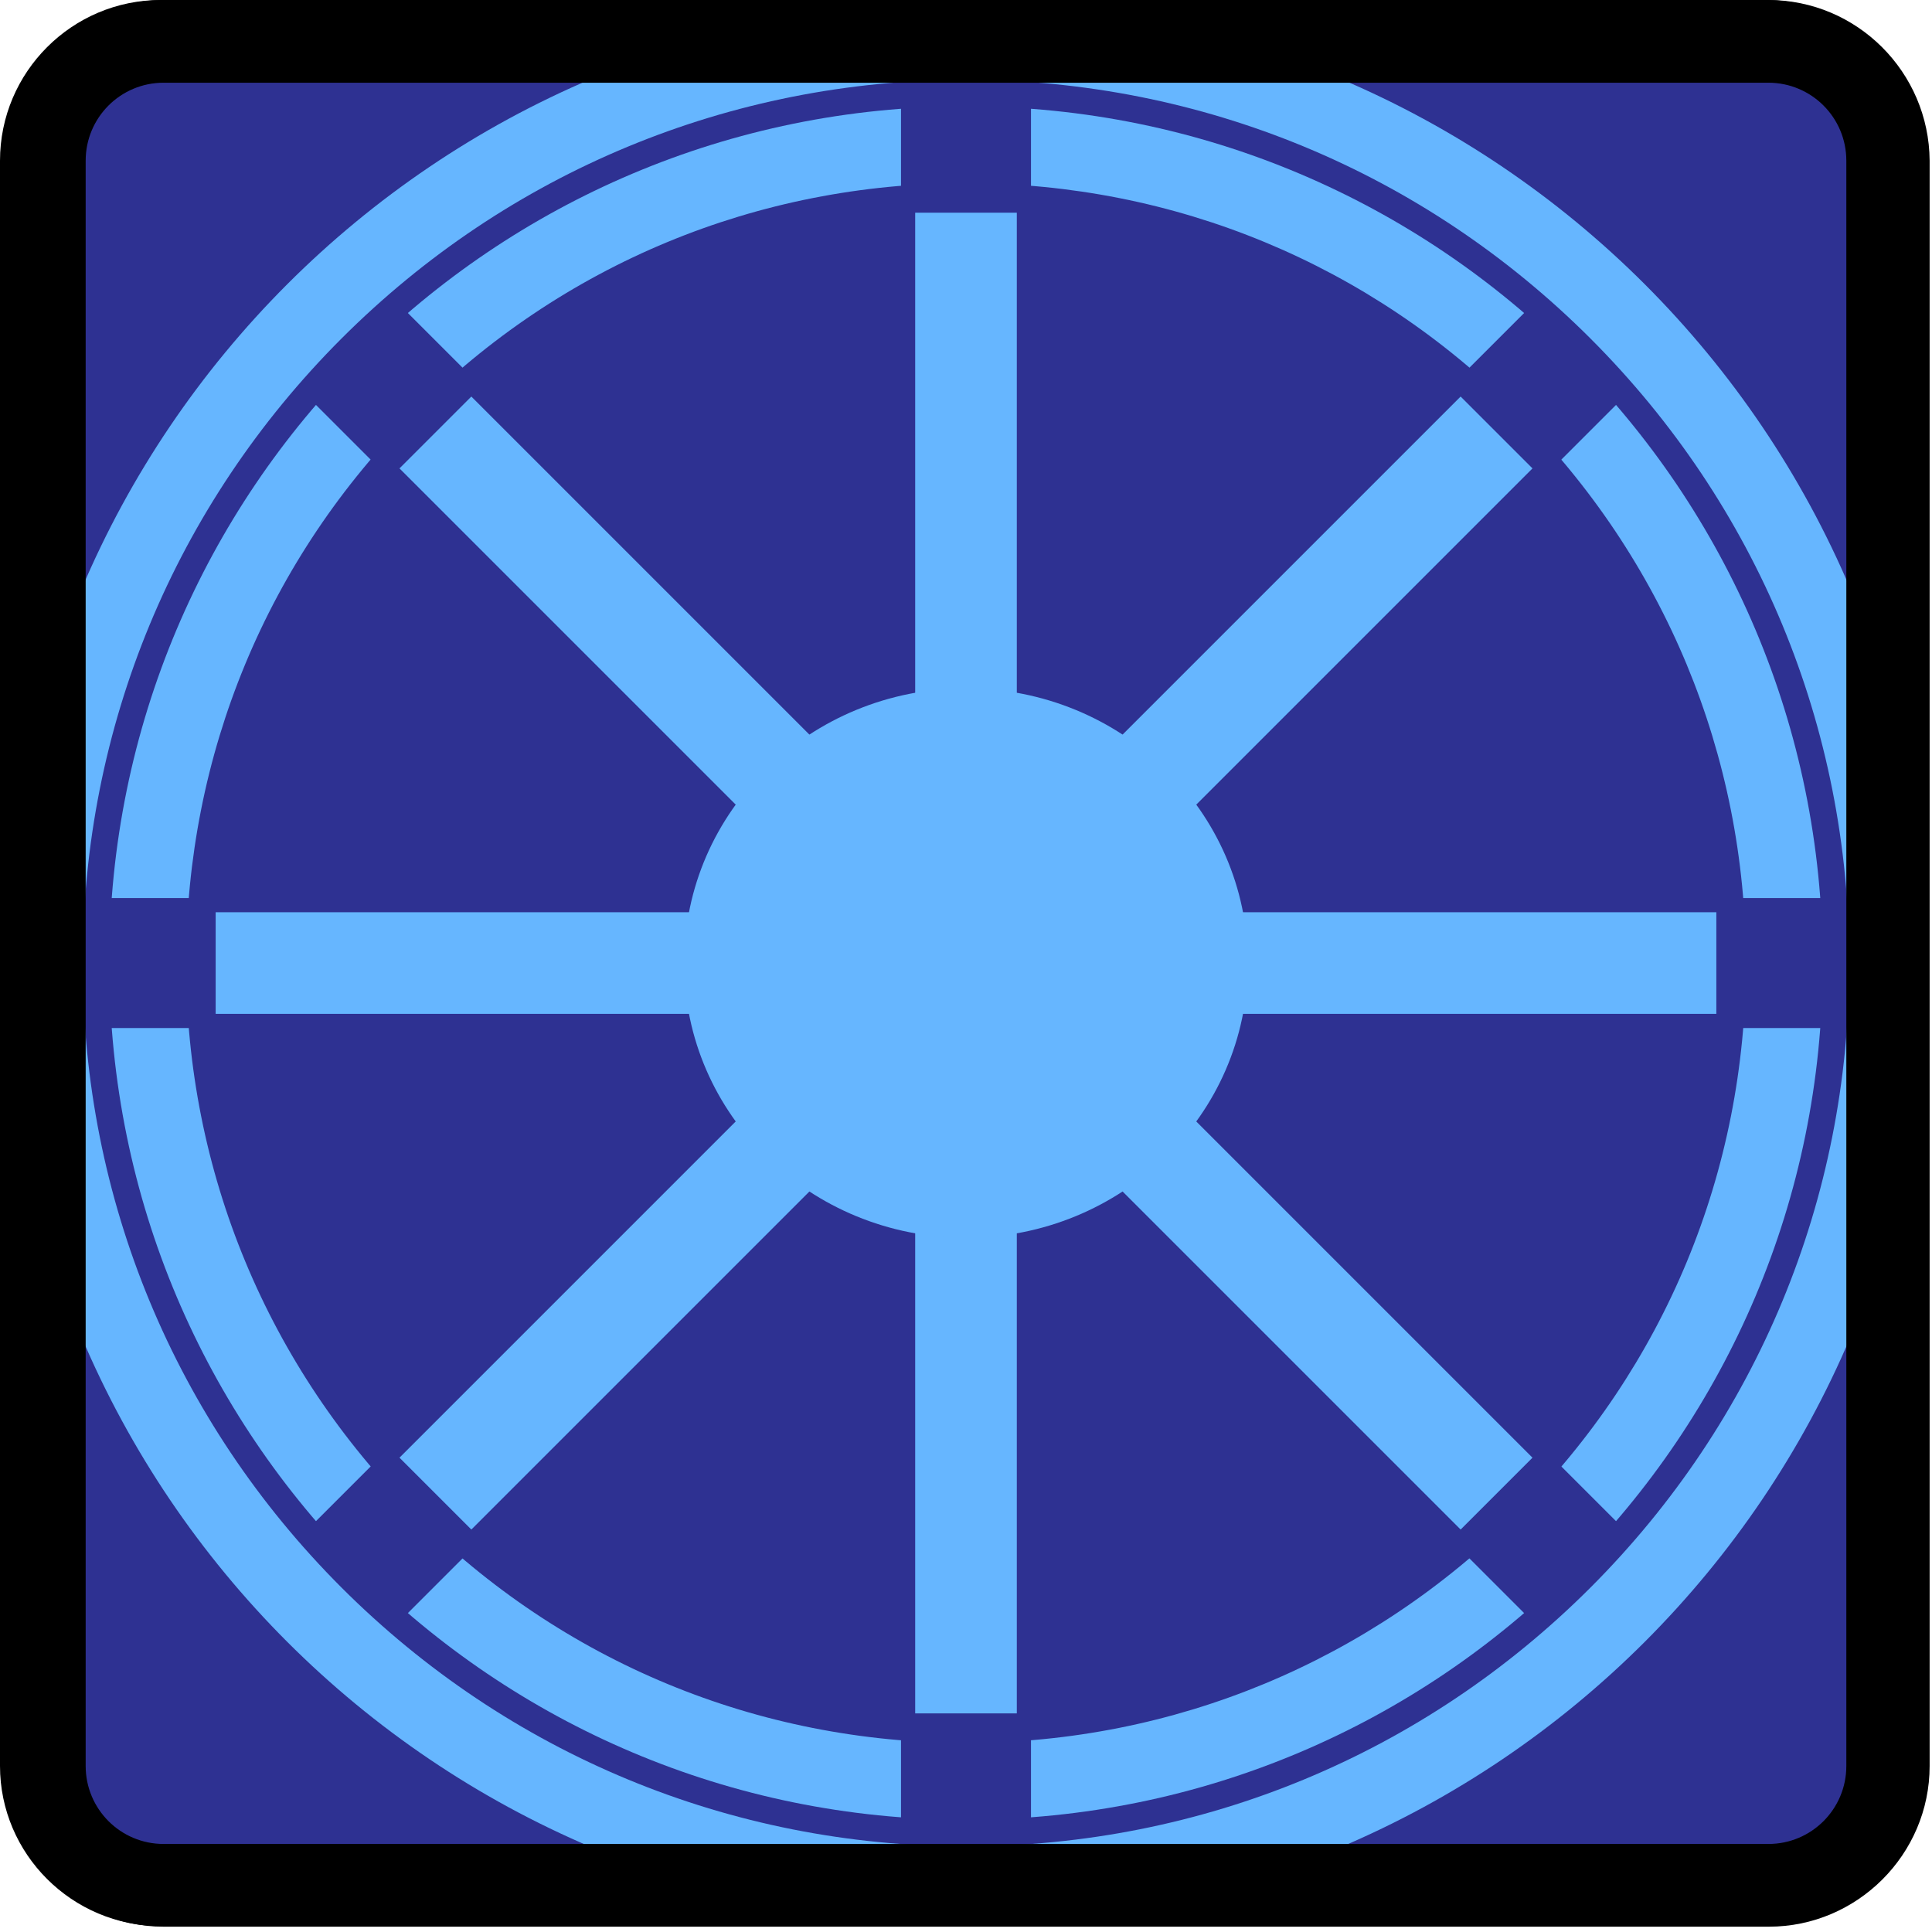
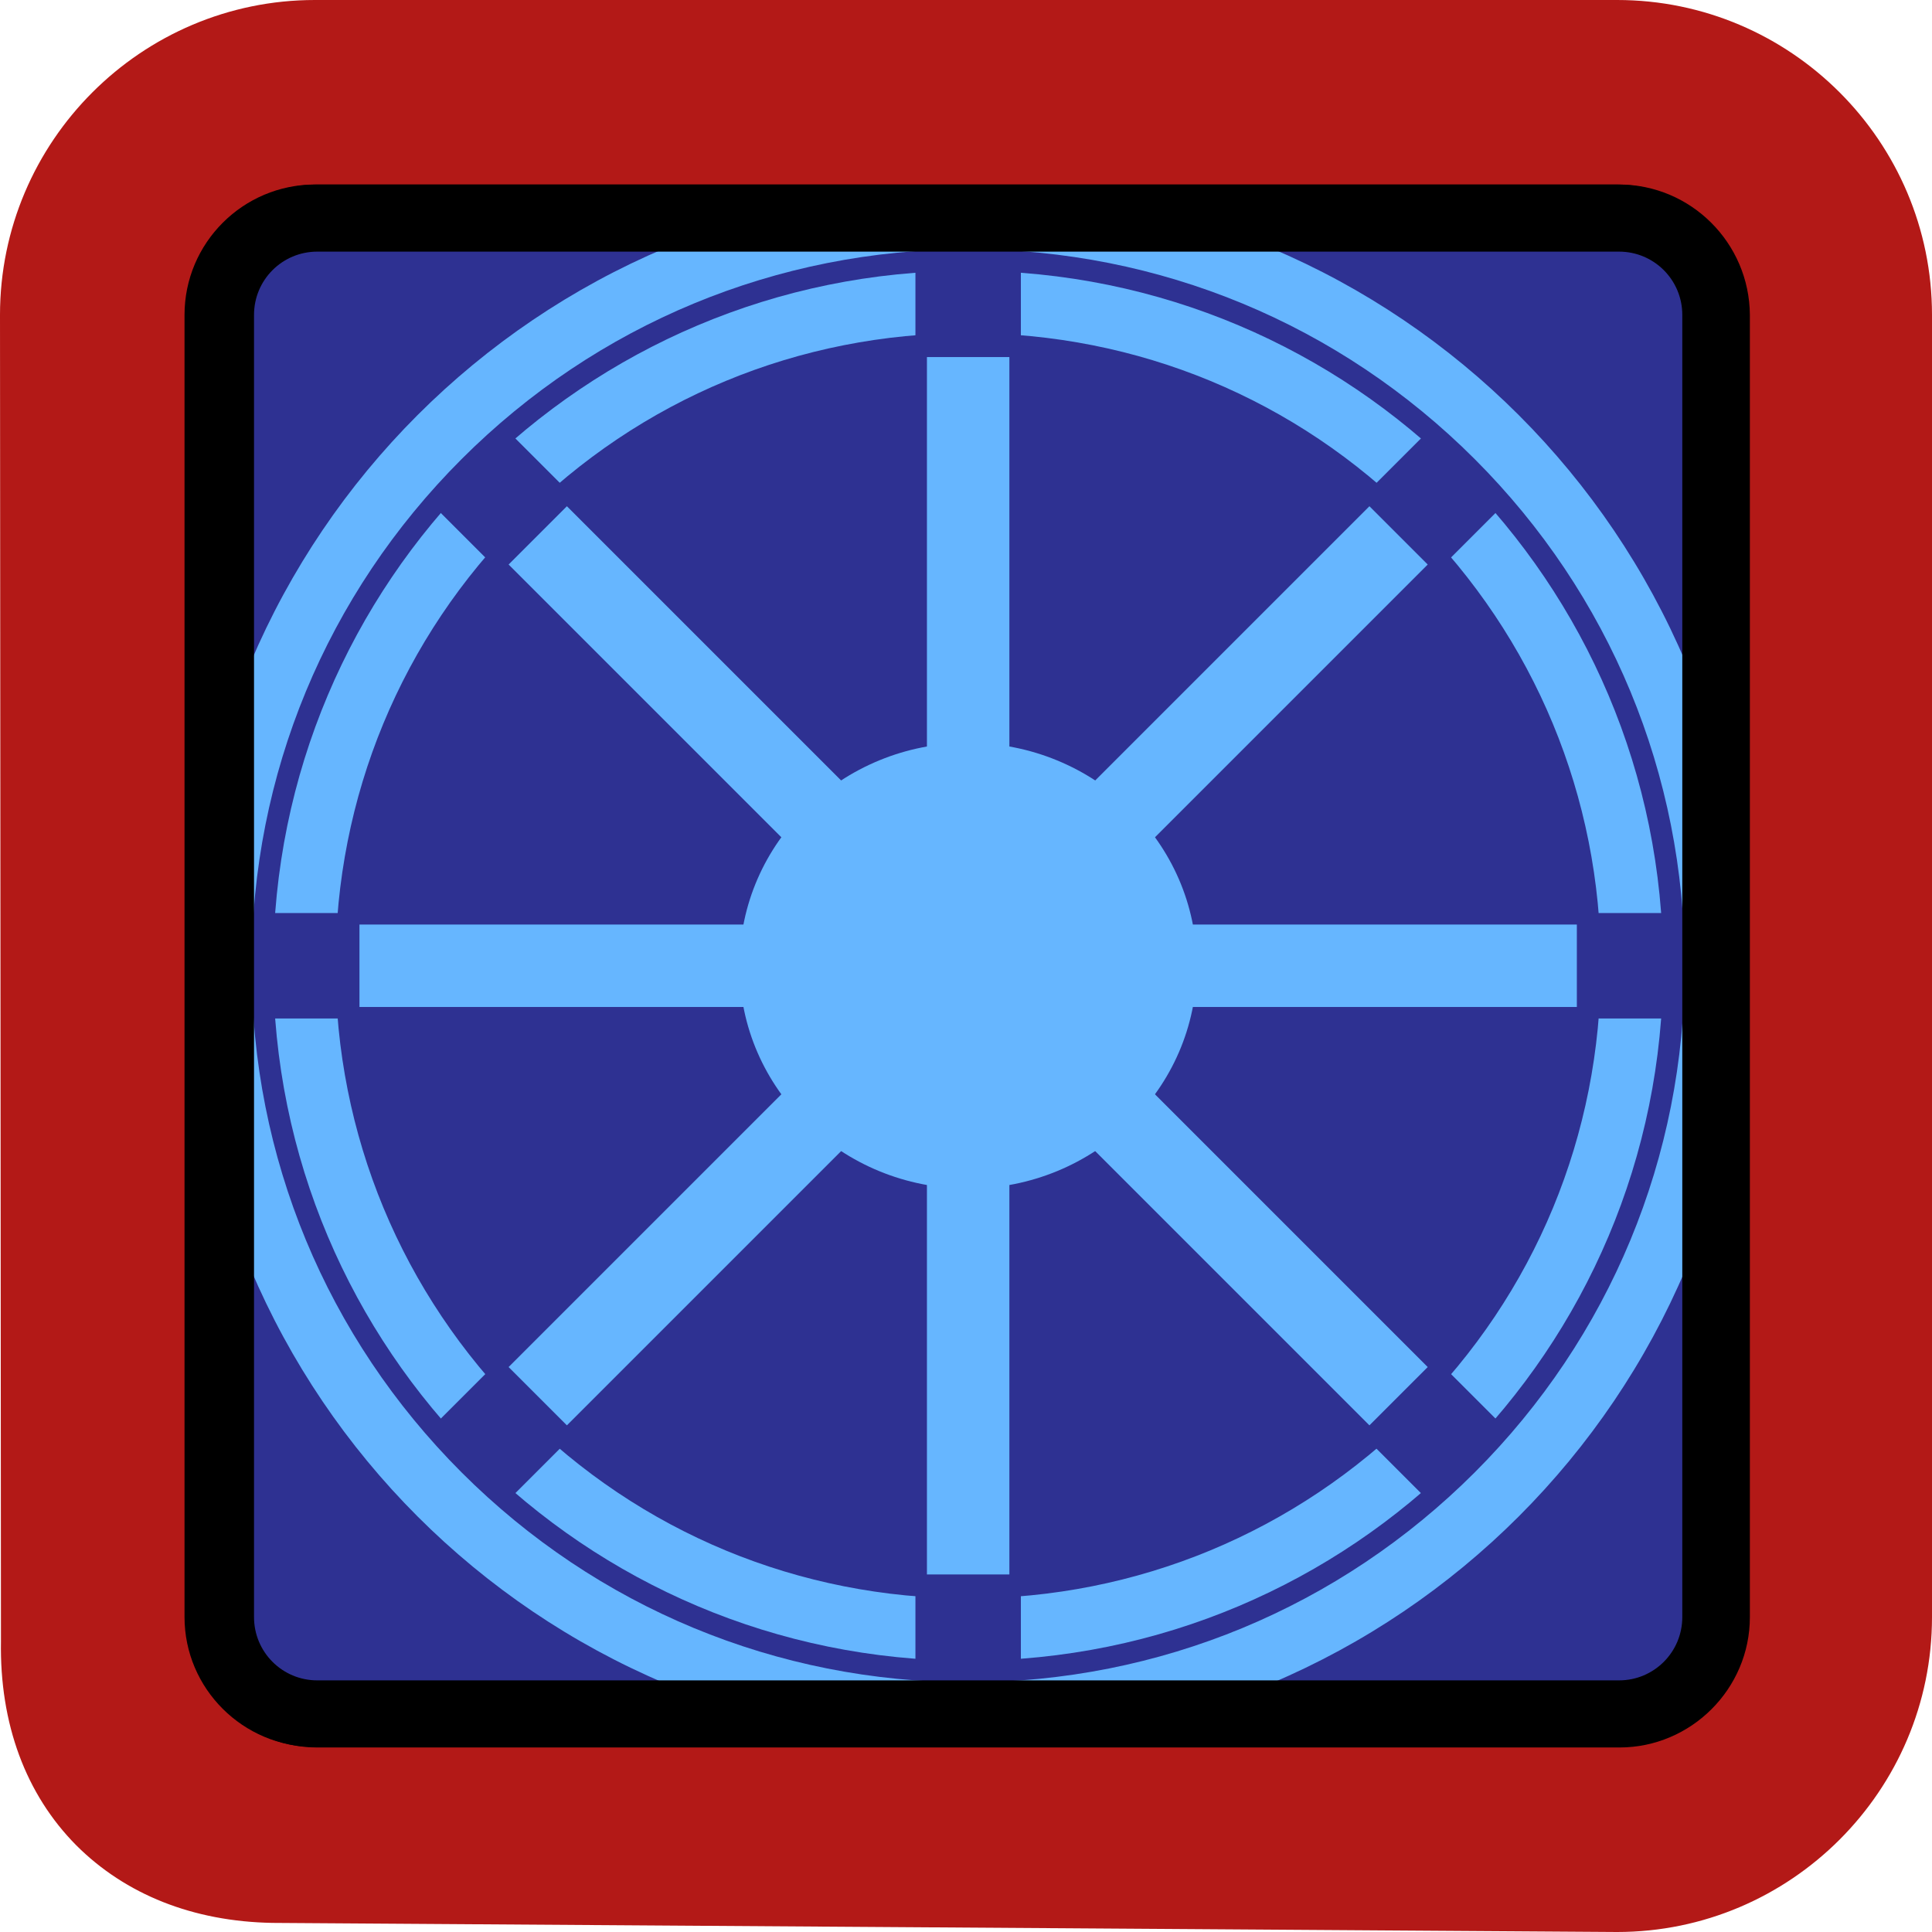
- <svg xmlns="http://www.w3.org/2000/svg" version="1.1" id="Слой_1" x="0px" y="0px" viewBox="0 0 327 327" style="enable-background:new 0 0 327 327;" xml:space="preserve">
-   <style type="text/css">
- 	.st0{fill:#2E3192;}
- 	.st1{fill:#66B6FF;}
+ <svg xmlns="http://www.w3.org/2000/svg" version="1.1" id="Слой_1" x="0px" y="0px" viewBox="0 0 403.1 403.1" xml:space="preserve" width="403.1" height="403.1">
+   <defs id="defs260" />
+   <style type="text/css" id="style2">
+ 	.st0{fill:#B31917;}
+ 	.st1{fill:#2E3192;}
+ 	.st2{fill:#66B6FF;}
+ 	.st3{display:none;}
+ 	.st4{display:inline;fill:#F9EA33;stroke:url(#SVGID_1_);stroke-width:14;stroke-miterlimit:10;}
+ 	.st5{display:inline;fill:#F9EA33;stroke:url(#SVGID_2_);stroke-width:14;stroke-miterlimit:10;}
+ 	.st6{display:inline;fill:#F9EA33;stroke:url(#SVGID_3_);stroke-width:14;stroke-miterlimit:10;}
+ 	.st7{display:inline;fill:#F9EA33;stroke:url(#SVGID_4_);stroke-width:14;stroke-miterlimit:10;}
+ 	.st8{display:inline;fill:#F9EA33;stroke:url(#SVGID_5_);stroke-width:14;stroke-miterlimit:10;}
+ 	.st9{display:inline;fill:#F9EA33;stroke:url(#SVGID_6_);stroke-width:14;stroke-miterlimit:10;}
+ 	.st10{display:inline;fill:#F9EA33;}
+ 	.st11{display:inline;fill:url(#SVGID_7_);}
</style>
-   <g>
-     <path class="st0" d="M27.2,319.5c-11.4,0-20.7-9.3-20.7-20.7V27.2c0-11.4,9.3-20.7,20.7-20.7h271.7c11.4,0,20.7,9.3,20.7,20.7   v271.7c0,11.4-9.3,20.7-20.7,20.7H27.2z" />
-     <path d="M298.8,13c7.8,0,14.2,6.4,14.2,14.2v271.7c0,7.8-6.4,14.2-14.2,14.2H27.2c-7.8,0-14.2-6.4-14.2-14.2V27.2   C13,19.4,19.4,13,27.2,13H298.8 M298.8,0H27.2C12.2,0,0,12.2,0,27.2v271.7C0,313.8,12.2,326,27.2,326h271.7   c14.9,0,27.2-12.2,27.2-27.2V27.2C326,12.2,313.8,0,298.8,0L298.8,0z" />
+   <g id="g6" transform="translate(-284.5,734.5)">
+     <path class="st0" d="m 341.3,-333.3 c -16.5,-0.3 -30.6,-5.9 -40.9,-16.2 -10.5,-10.6 -16,-25.3 -15.7,-42.6 l -0.2,-276.7 c 0,-36.2 29.5,-65.7 65.7,-65.7 h 271.7 c 36.2,0 65.7,29.5 65.7,65.7 v 271.7 c 0,36.2 -29.5,65.7 -65.7,65.7 z" id="path4" style="fill:#b31917" />
  </g>
-   <g>
-     <path class="st1" d="M163.5,13.5c39.9,0,77.5,15.6,105.7,43.8C297.4,85.5,313,123.1,313,163s-15.6,77.5-43.8,105.7   c-28.2,28.2-65.8,43.8-105.7,43.8S86,296.9,57.8,268.7C29.6,240.5,14,202.9,14,163S29.6,85.5,57.8,57.3   C86,29.1,123.6,13.5,163.5,13.5 M163.5,0.5C73.8,0.5,1,73.3,1,163s72.8,162.5,162.5,162.5S326,252.7,326,163S253.2,0.5,163.5,0.5   L163.5,0.5z" />
+   <g id="g12" transform="translate(-284.5,734.5)">
+     <path class="st1" d="m 350.2,-376.5 c -11.4,0 -20.7,-9.3 -20.7,-20.7 v -271.6 c 0,-11.4 9.3,-20.7 20.7,-20.7 h 271.7 c 11.4,0 20.7,9.3 20.7,20.7 v 271.7 c 0,11.4 -9.3,20.7 -20.7,20.7 H 350.2 Z" id="path8" style="fill:#2e3192" />
+     <path d="m 621.8,-683 c 7.8,0 14.2,6.4 14.2,14.2 v 271.7 c 0,7.8 -6.4,14.2 -14.2,14.2 H 350.2 c -7.8,0 -14.2,-6.4 -14.2,-14.2 v -271.7 c 0,-7.8 6.4,-14.2 14.2,-14.2 h 271.6 m 0,-13 H 350.2 c -15,0 -27.2,12.2 -27.2,27.2 v 271.7 c 0,14.9 12.2,27.1 27.2,27.1 h 271.7 c 14.9,0 27.2,-12.2 27.2,-27.2 v -271.6 c -0.1,-15 -12.3,-27.2 -27.3,-27.2 z" id="path10" />
  </g>
-   <g>
-     <path class="st1" d="M163.5,31c35.3,0,68.4,13.7,93.3,38.7c24.9,24.9,38.7,58.1,38.7,93.3s-13.7,68.4-38.7,93.3   c-24.9,24.9-58.1,38.7-93.3,38.7s-68.4-13.7-93.3-38.7c-24.9-24.9-38.7-58.1-38.7-93.3s13.7-68.4,38.7-93.3   C95.1,44.7,128.2,31,163.5,31 M163.5,18c-80.1,0-145,64.9-145,145s64.9,145,145,145s145-64.9,145-145S243.6,18,163.5,18L163.5,18z" />
+   <g id="g16" transform="translate(-284.5,734.5)">
+     <path class="st2" d="m 486.5,-682.5 c 39.9,0 77.5,15.6 105.7,43.8 28.2,28.2 43.8,65.8 43.8,105.7 0,39.9 -15.6,77.5 -43.8,105.7 -28.2,28.2 -65.8,43.8 -105.7,43.8 -39.9,0 -77.5,-15.6 -105.7,-43.8 -28.2,-28.2 -43.8,-65.8 -43.8,-105.7 0,-39.9 15.6,-77.5 43.8,-105.7 28.2,-28.2 65.8,-43.8 105.7,-43.8 m 0,-13 c -89.7,0 -162.5,72.8 -162.5,162.5 0,89.7 72.8,162.5 162.5,162.5 89.7,0 162.5,-72.8 162.5,-162.5 0,-89.7 -72.8,-162.5 -162.5,-162.5 z" id="path14" style="fill:#66b6ff" />
  </g>
-   <g>
-     <path d="M299.3,14c7.3,0,13.2,5.9,13.2,13.2v271.7c0,7.3-5.9,13.2-13.2,13.2H27.7c-7.3,0-13.2-5.9-13.2-13.2V27.2   c0-7.3,5.9-13.2,13.2-13.2H299.3 M299.3,0H27.7C12.7,0,0.5,12.2,0.5,27.2v271.7c0,14.9,12.2,27.2,27.2,27.2h271.7   c14.9,0,27.2-12.2,27.2-27.2V27.2C326.5,12.2,314.3,0,299.3,0L299.3,0z" />
+   <g id="g20" transform="translate(-284.5,734.5)">
+     <path class="st2" d="m 486.5,-665 c 35.3,0 68.4,13.7 93.3,38.7 24.9,24.9 38.7,58.1 38.7,93.3 0,35.2 -13.7,68.4 -38.7,93.3 -24.9,24.9 -58.1,38.7 -93.3,38.7 -35.2,0 -68.4,-13.7 -93.3,-38.7 -24.9,-24.9 -38.7,-58.1 -38.7,-93.3 0,-35.2 13.7,-68.4 38.7,-93.3 24.9,-25 58,-38.7 93.3,-38.7 m 0,-13 c -80.1,0 -145,64.9 -145,145 0,80.1 64.9,145 145,145 80.1,0 145,-64.9 145,-145 0,-80.1 -64.9,-145 -145,-145 z" id="path18" style="fill:#66b6ff" />
  </g>
-   <g>
-     <g>
-       <rect x="16" y="152" class="st0" width="295" height="22" />
+   <g id="g24" transform="translate(-284.5,734.5)">
+     <path d="m 622.3,-682 c 7.3,0 13.2,5.9 13.2,13.2 v 271.7 c 0,7.3 -5.9,13.2 -13.2,13.2 H 350.7 c -7.3,0 -13.2,-5.9 -13.2,-13.2 v -271.7 c 0,-7.3 5.9,-13.2 13.2,-13.2 h 271.6 m 0,-14 H 350.7 c -15,0 -27.2,12.2 -27.2,27.2 v 271.7 c 0,14.9 12.2,27.2 27.2,27.2 h 271.7 c 14.9,0 27.2,-12.2 27.2,-27.2 v -271.7 c -0.1,-15 -12.3,-27.2 -27.3,-27.2 z" id="path22" />
+   </g>
+   <g id="g42" transform="translate(-284.5,734.5)">
+     <g id="g28">
+       <rect x="339" y="-544" class="st1" width="295" height="22" id="rect26" style="fill:#2e3192" />
    </g>
-     <g>
-       <rect x="152.5" y="15.5" class="st0" width="22" height="295" />
+     <g id="g32">
+       <rect x="475.5" y="-680.5" class="st1" width="22" height="295" id="rect30" style="fill:#2e3192" />
    </g>
-     <g>
-       <rect x="152.5" y="15.5" transform="matrix(0.7071 -0.7071 0.7071 0.7071 -67.3704 163.3535)" class="st0" width="22" height="295" />
+     <g id="g36">
+       <rect x="475.5" y="-680.5" transform="matrix(0.7071,-0.7071,0.7071,0.7071,519.3798,187.8938)" class="st1" width="22" height="295" id="rect34" style="fill:#2e3192" />
    </g>
-     <g>
-       <rect x="16" y="152" transform="matrix(0.7071 -0.7071 0.7071 0.7071 -67.3704 163.3535)" class="st0" width="295" height="22" />
+     <g id="g40">
+       <rect x="339" y="-544" transform="matrix(0.7071,-0.7071,0.7071,0.7071,519.3798,187.8938)" class="st1" width="295" height="22" id="rect38" style="fill:#2e3192" />
    </g>
  </g>
-   <g>
-     <g>
-       <rect x="36.5" y="154.4" class="st1" width="254" height="17.2" />
+   <g id="g60" transform="translate(-284.5,734.5)">
+     <g id="g46">
+       <rect x="359.5" y="-541.6" class="st2" width="254" height="17.2" id="rect44" style="fill:#66b6ff" />
    </g>
-     <g>
-       <rect x="154.9" y="36" class="st1" width="17.2" height="254" />
+     <g id="g50">
+       <rect x="477.9" y="-660" class="st2" width="17.2" height="254" id="rect48" style="fill:#66b6ff" />
    </g>
-     <g>
-       <rect x="154.9" y="36" transform="matrix(0.7071 -0.7071 0.7071 0.7071 -67.3704 163.3535)" class="st1" width="17.2" height="254" />
+     <g id="g54">
+       <rect x="477.9" y="-660" transform="matrix(0.7071,-0.7071,0.7071,0.7071,519.3798,187.8938)" class="st2" width="17.2" height="254" id="rect52" style="fill:#66b6ff" />
    </g>
-     <g>
-       <rect x="36.5" y="154.4" transform="matrix(0.7071 -0.7071 0.7071 0.7071 -67.3704 163.3535)" class="st1" width="254" height="17.2" />
+     <g id="g58">
+       <rect x="359.5" y="-541.6" transform="matrix(0.7071,-0.7071,0.7071,0.7071,519.3798,187.8938)" class="st2" width="254" height="17.2" id="rect56" style="fill:#66b6ff" />
    </g>
  </g>
-   <g>
-     <ellipse class="st1" cx="163.5" cy="163" rx="47.7" ry="46.5" />
+   <g id="g64" transform="translate(-284.5,734.5)">
+     <ellipse class="st2" cx="486.5" cy="-533" rx="47.7" ry="46.5" id="ellipse62" style="fill:#66b6ff" />
+   </g>
+   <g class="st3" id="g174" style="display:none" transform="translate(-284.5,734.5)">
+     <radialGradient id="SVGID_1_" cx="671.421" cy="-716.054" r="124.21" gradientUnits="userSpaceOnUse">
+       <stop offset="0" style="stop-color:#FFFFFF" id="stop66" />
+       <stop offset="3.642004e-04" style="stop-color:#FFFFFF" id="stop68" />
+       <stop offset="2.576769e-03" style="stop-color:#FFFFFF" id="stop70" />
+       <stop offset="7.989138e-02" style="stop-color:#FAE2CF" id="stop72" />
+       <stop offset="0.169" style="stop-color:#F6C49F" id="stop74" />
+       <stop offset="0.263" style="stop-color:#F2AA74" id="stop76" />
+       <stop offset="0.361" style="stop-color:#EF9450" id="stop78" />
+       <stop offset="0.463" style="stop-color:#EC8233" id="stop80" />
+       <stop offset="0.572" style="stop-color:#EA741C" id="stop82" />
+       <stop offset="0.689" style="stop-color:#E86B0C" id="stop84" />
+       <stop offset="0.821" style="stop-color:#E76503" id="stop86" />
+       <stop offset="1" style="stop-color:#E76300" id="stop88" />
+     </radialGradient>
+     <path class="st4" d="m 703.1,-750.1 c -41.4,-41.4 -92.5,-69.5 -148.1,-82.2 v 42.4 c 92.8,24.8 165.5,98.5 189,191.8 h 42.2 c -12.3,-57.1 -40.7,-109.7 -83.1,-152 z" id="path91" style="display:inline;fill:#f9ea33;stroke:url(#SVGID_1_);stroke-width:14;stroke-miterlimit:10" />
+     <radialGradient id="SVGID_2_" cx="303.549" cy="-716.593" r="125.913" gradientUnits="userSpaceOnUse">
+       <stop offset="0" style="stop-color:#FFFFFF" id="stop93" />
+       <stop offset="3.642004e-04" style="stop-color:#FFFFFF" id="stop95" />
+       <stop offset="2.576769e-03" style="stop-color:#FFFFFF" id="stop97" />
+       <stop offset="7.989138e-02" style="stop-color:#FAE2CF" id="stop99" />
+       <stop offset="0.169" style="stop-color:#F6C49F" id="stop101" />
+       <stop offset="0.263" style="stop-color:#F2AA74" id="stop103" />
+       <stop offset="0.361" style="stop-color:#EF9450" id="stop105" />
+       <stop offset="0.463" style="stop-color:#EC8233" id="stop107" />
+       <stop offset="0.572" style="stop-color:#EA741C" id="stop109" />
+       <stop offset="0.689" style="stop-color:#E86B0C" id="stop111" />
+       <stop offset="0.821" style="stop-color:#E76503" id="stop113" />
+       <stop offset="1" style="stop-color:#E76300" id="stop115" />
+     </radialGradient>
+     <path class="st5" d="m 228.1,-598.1 c 23.9,-95.2 99.2,-170 194.7,-193.3 v -42.2 c -57.8,12.1 -111,40.7 -153.8,83.5 -42.3,42.3 -70.8,94.8 -83,152 0,0 0,0 0,0 h 42.1 c 0,0 0,0 0,0 z" id="path118" style="display:inline;fill:#f9ea33;stroke:url(#SVGID_2_);stroke-width:14;stroke-miterlimit:10" />
+     <radialGradient id="SVGID_3_" cx="743.96" cy="-598.06" r="0" gradientUnits="userSpaceOnUse">
+       <stop offset="0" style="stop-color:#FFFFFF" id="stop120" />
+       <stop offset="3.642004e-04" style="stop-color:#FFFFFF" id="stop122" />
+       <stop offset="2.576769e-03" style="stop-color:#FFFFFF" id="stop124" />
+       <stop offset="7.989138e-02" style="stop-color:#FAE2CF" id="stop126" />
+       <stop offset="0.169" style="stop-color:#F6C49F" id="stop128" />
+       <stop offset="0.263" style="stop-color:#F2AA74" id="stop130" />
+       <stop offset="0.361" style="stop-color:#EF9450" id="stop132" />
+       <stop offset="0.463" style="stop-color:#EC8233" id="stop134" />
+       <stop offset="0.572" style="stop-color:#EA741C" id="stop136" />
+       <stop offset="0.689" style="stop-color:#E86B0C" id="stop138" />
+       <stop offset="0.821" style="stop-color:#E76503" id="stop140" />
+       <stop offset="1" style="stop-color:#E76300" id="stop142" />
+     </radialGradient>
+     <path class="st6" d="M 744,-598.1" id="path145" style="display:inline;fill:#f9ea33;stroke:url(#SVGID_3_);stroke-width:14;stroke-miterlimit:10" />
+     <radialGradient id="SVGID_4_" cx="743.47" cy="-466" r="0" gradientUnits="userSpaceOnUse">
+       <stop offset="0" style="stop-color:#FFFFFF" id="stop147" />
+       <stop offset="3.642004e-04" style="stop-color:#FFFFFF" id="stop149" />
+       <stop offset="2.576769e-03" style="stop-color:#FFFFFF" id="stop151" />
+       <stop offset="7.989138e-02" style="stop-color:#FAE2CF" id="stop153" />
+       <stop offset="0.169" style="stop-color:#F6C49F" id="stop155" />
+       <stop offset="0.263" style="stop-color:#F2AA74" id="stop157" />
+       <stop offset="0.361" style="stop-color:#EF9450" id="stop159" />
+       <stop offset="0.463" style="stop-color:#EC8233" id="stop161" />
+       <stop offset="0.572" style="stop-color:#EA741C" id="stop163" />
+       <stop offset="0.689" style="stop-color:#E86B0C" id="stop165" />
+       <stop offset="0.821" style="stop-color:#E76503" id="stop167" />
+       <stop offset="1" style="stop-color:#E76300" id="stop169" />
+     </radialGradient>
+     <path class="st7" d="M 743.5,-466" id="path172" style="display:inline;fill:#f9ea33;stroke:url(#SVGID_4_);stroke-width:14;stroke-miterlimit:10" />
+   </g>
+   <g class="st3" id="g226" style="display:none" transform="translate(-284.5,734.5)">
+     <radialGradient id="SVGID_5_" cx="303.731" cy="-348.436" r="125.339" gradientUnits="userSpaceOnUse">
+       <stop offset="1.288644e-02" style="stop-color:#FFFFFF" id="stop176" />
+       <stop offset="4.115117e-02" style="stop-color:#FDF1E8" id="stop178" />
+       <stop offset="0.108" style="stop-color:#F8D4B8" id="stop180" />
+       <stop offset="0.18" style="stop-color:#F4B98C" id="stop182" />
+       <stop offset="0.257" style="stop-color:#F1A266" id="stop184" />
+       <stop offset="0.338" style="stop-color:#EE8E47" id="stop186" />
+       <stop offset="0.425" style="stop-color:#EB7E2D" id="stop188" />
+       <stop offset="0.522" style="stop-color:#E97219" id="stop190" />
+       <stop offset="0.632" style="stop-color:#E86A0B" id="stop192" />
+       <stop offset="0.766" style="stop-color:#E76502" id="stop194" />
+       <stop offset="1" style="stop-color:#E76300" id="stop196" />
+     </radialGradient>
+     <path class="st8" d="M 422.8,-274.6 C 328,-297.8 253.1,-371.7 228.6,-466 h -42.3 c 12.5,56.4 40.8,108.2 82.6,150.1 42.8,42.8 96,71.4 153.9,83.4 z" id="path199" style="display:inline;fill:#f9ea33;stroke:url(#SVGID_5_);stroke-width:14;stroke-miterlimit:10" />
+     <radialGradient id="SVGID_6_" cx="671.24" cy="-348.976" r="123.632" gradientUnits="userSpaceOnUse">
+       <stop offset="1.288644e-02" style="stop-color:#FFFFFF" id="stop201" />
+       <stop offset="4.115117e-02" style="stop-color:#FDF1E8" id="stop203" />
+       <stop offset="0.108" style="stop-color:#F8D4B8" id="stop205" />
+       <stop offset="0.18" style="stop-color:#F4B98C" id="stop207" />
+       <stop offset="0.257" style="stop-color:#F1A266" id="stop209" />
+       <stop offset="0.338" style="stop-color:#EE8E47" id="stop211" />
+       <stop offset="0.425" style="stop-color:#EB7E2D" id="stop213" />
+       <stop offset="0.522" style="stop-color:#E97219" id="stop215" />
+       <stop offset="0.632" style="stop-color:#E86A0B" id="stop217" />
+       <stop offset="0.766" style="stop-color:#E76502" id="stop219" />
+       <stop offset="1" style="stop-color:#E76300" id="stop221" />
+     </radialGradient>
+     <path class="st9" d="m 743.5,-466 c -24,92.4 -96.4,165.3 -188.5,189.9 v 42.4 c 55.7,-12.7 106.8,-40.8 148.1,-82.2 41.9,-41.8 70.1,-93.7 82.6,-150.1 z" id="path224" style="display:inline;fill:#f9ea33;stroke:url(#SVGID_6_);stroke-width:14;stroke-miterlimit:10" />
+   </g>
+   <g class="st3" id="g255" style="display:none" transform="translate(-284.5,734.5)">
+     <rect x="293" y="108" class="st10" width="692" height="335" id="rect228" style="display:inline;fill:#f9ea33" />
+     <radialGradient id="SVGID_7_" cx="639" cy="275.5" r="327.159" gradientUnits="userSpaceOnUse">
+       <stop offset="1.288644e-02" style="stop-color:#FFFFFF" id="stop230" />
+       <stop offset="4.115117e-02" style="stop-color:#FDF1E8" id="stop232" />
+       <stop offset="0.108" style="stop-color:#F8D4B8" id="stop234" />
+       <stop offset="0.18" style="stop-color:#F4B98C" id="stop236" />
+       <stop offset="0.257" style="stop-color:#F1A266" id="stop238" />
+       <stop offset="0.338" style="stop-color:#EE8E47" id="stop240" />
+       <stop offset="0.425" style="stop-color:#EB7E2D" id="stop242" />
+       <stop offset="0.522" style="stop-color:#E97219" id="stop244" />
+       <stop offset="0.632" style="stop-color:#E86A0B" id="stop246" />
+       <stop offset="0.766" style="stop-color:#E76502" id="stop248" />
+       <stop offset="1" style="stop-color:#E76300" id="stop250" />
+     </radialGradient>
+     <path class="st11" d="m 984.2,484.7 c -47.4,0.9 -94.8,1.8 -142.3,2.3 -61.5,0.6 -123,0.9 -184.4,0.6 -61.4,-0.2 -122.5,-0.9 -183.3,-2 -60.8,-1.1 -121.2,-2.5 -181.1,-4.1 l -39.5,-1.1 1.1,-37.4 9.5,-335 0.8,-29.8 28,0.8 692,19.5 9.7,0.3 -0.3,9.2 c -1.6,57 -3.4,113.5 -5.1,169.3 -1.7,55.8 -3.3,111 -4.4,165.7 z M 984,402.9 c -1,-43.4 -2,-86.5 -3.3,-129.2 L 975.5,108 985,117.5 293,137 322,108 331.5,443 293,404.5 c 55.4,-1.6 110.3,-3.1 164.9,-4.1 54.5,-1.1 108.7,-1.8 162.7,-2 54,-0.2 107.8,0 161.6,0.6 53.8,0.6 107.7,1.7 161.8,2.9 z" id="path253" style="display:inline;fill:url(#SVGID_7_)" />
  </g>
</svg>
